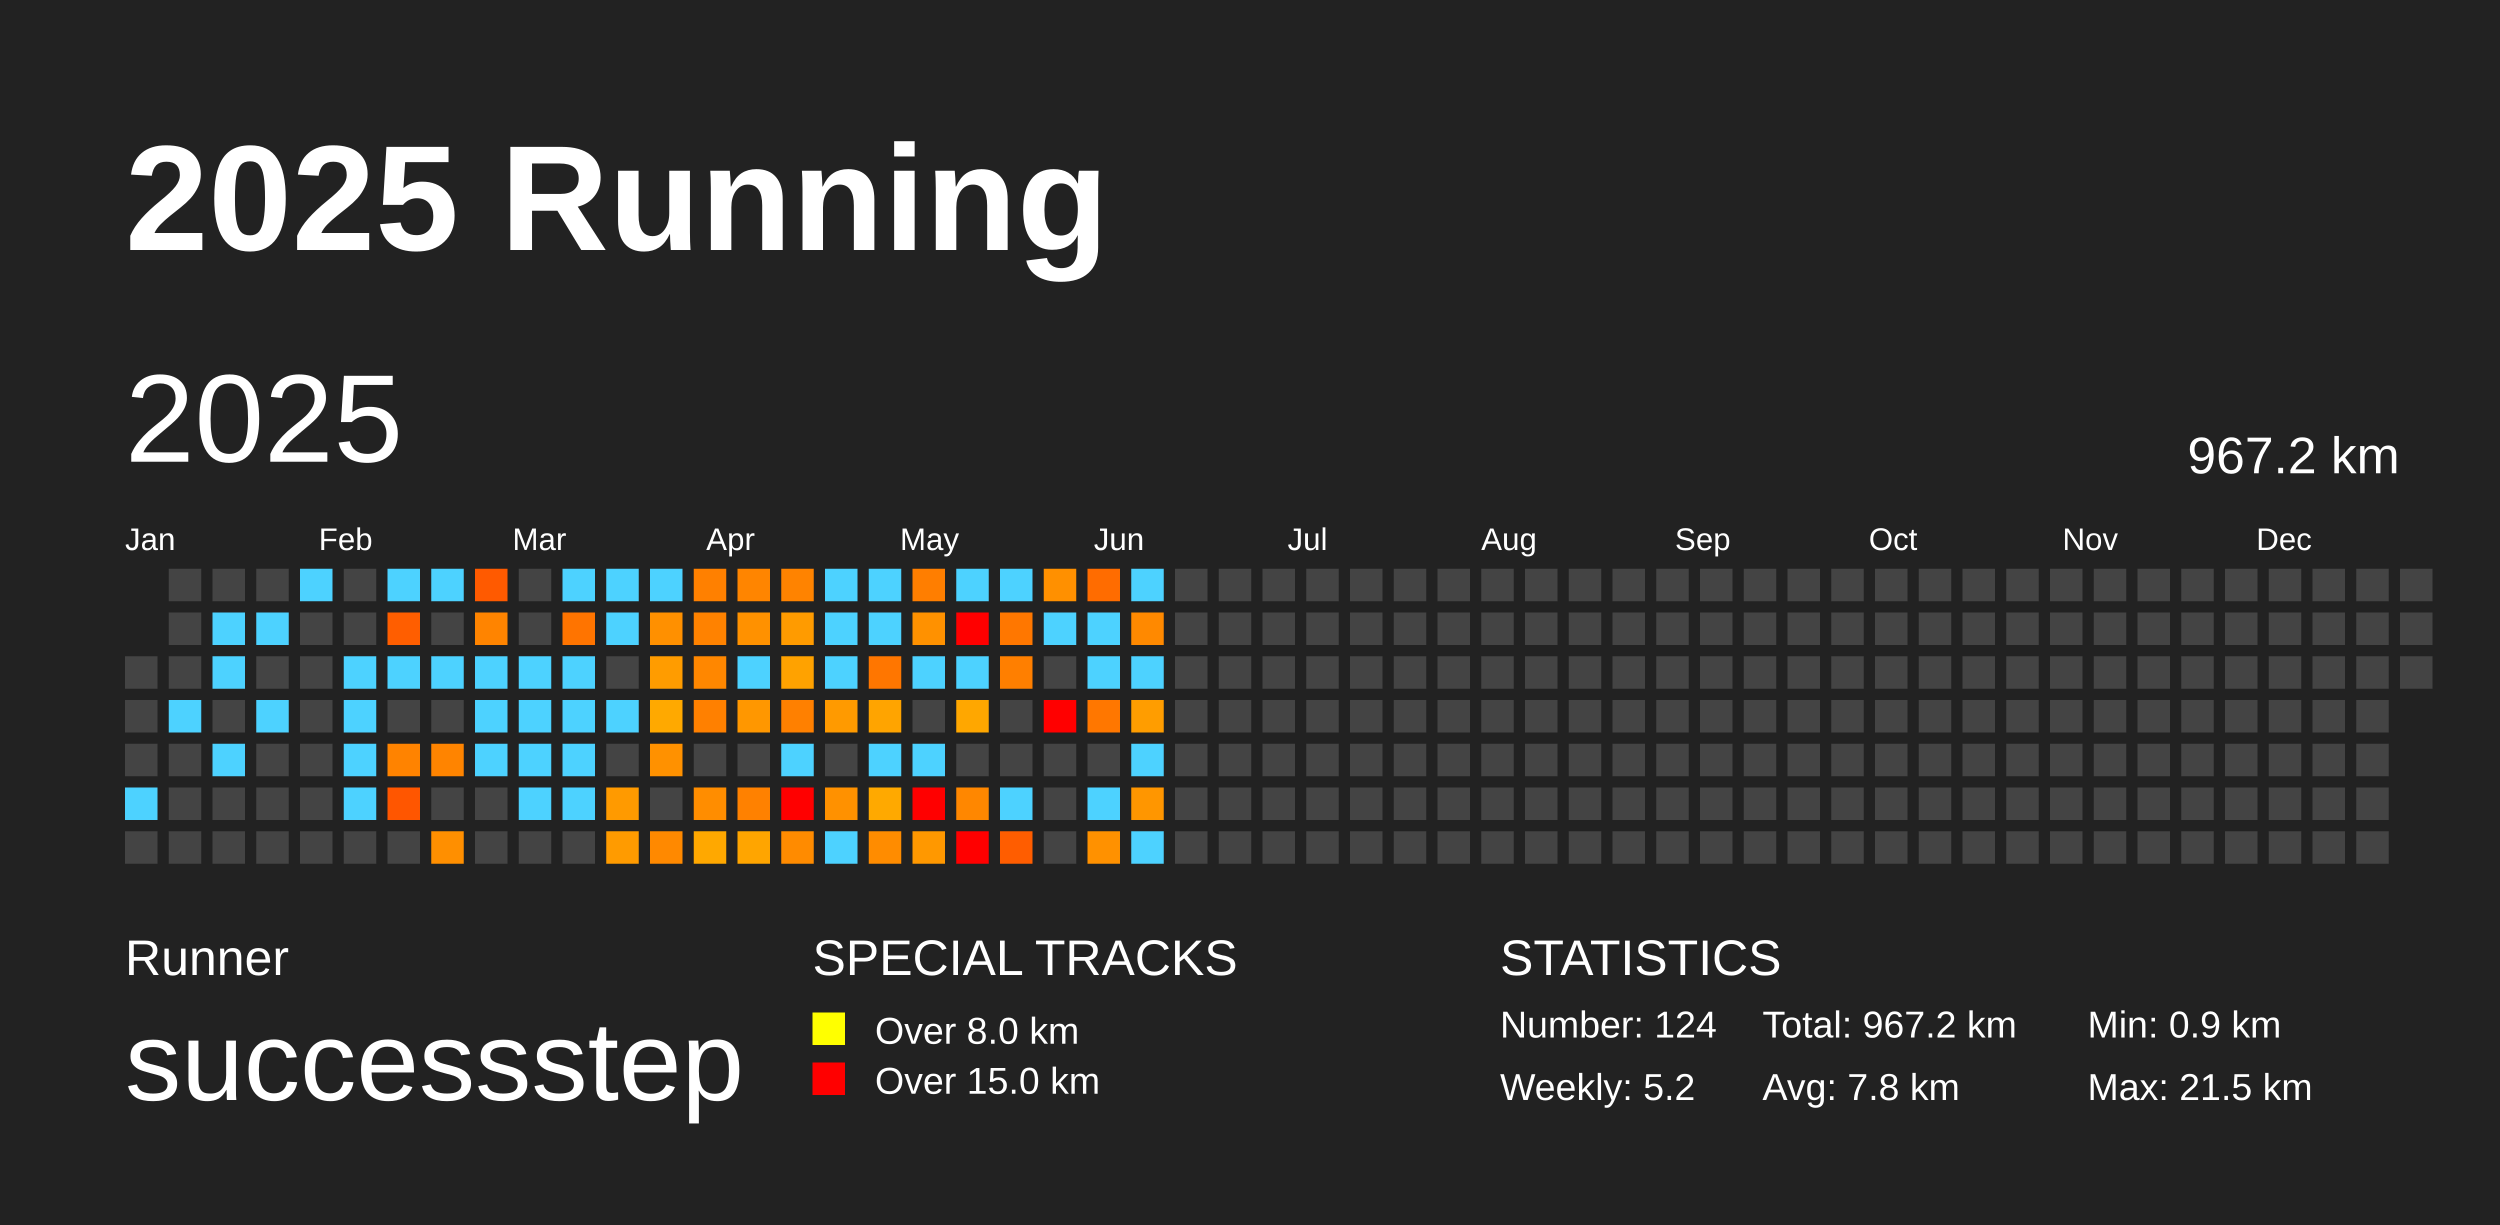
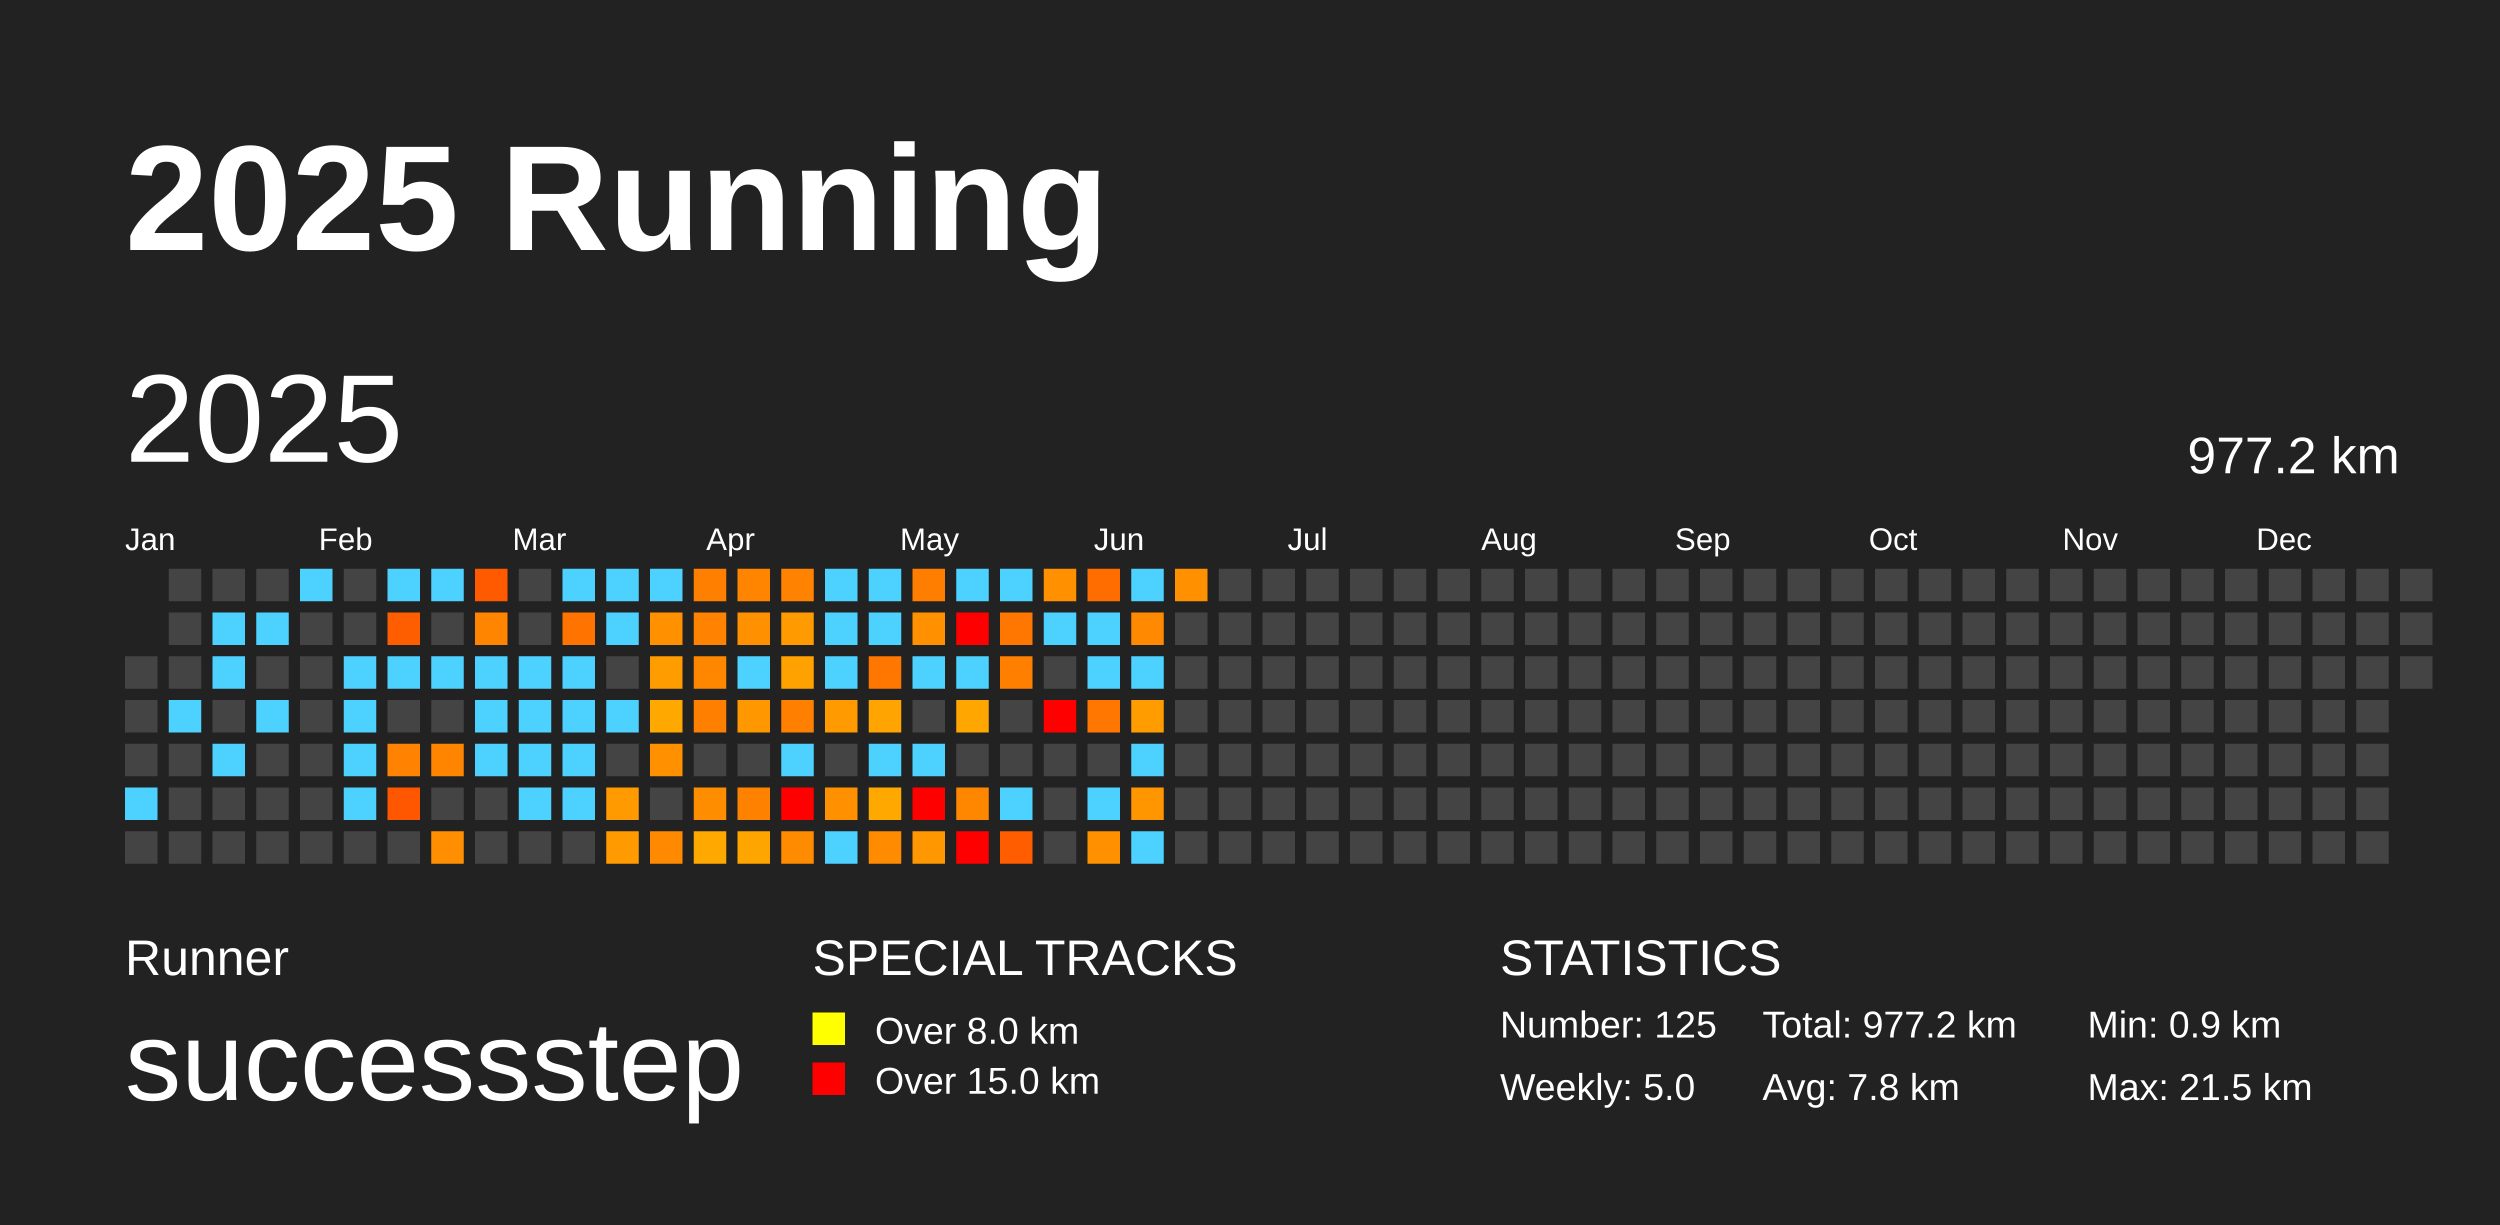
<svg xmlns="http://www.w3.org/2000/svg" baseProfile="full" height="98mm" version="1.1" viewBox="0,0,200,98" width="200mm">
  <defs />
  <rect fill="#222222" height="98" width="200" x="0" y="0" />
  <text fill="#FFFFFF" style="font-size:12px; font-family:Arial; font-weight:bold;" x="10" y="20">2025 Running</text>
  <text fill="#FFFFFF" style="font-size:4px; font-family:Arial" x="10" y="78">Runner</text>
  <text fill="#FFFFFF" style="font-size:9px; font-family:Arial" x="10" y="88">successstep</text>
  <text fill="#FFFFFF" style="font-size:4px; font-family:Arial" x="65" y="78">SPECIAL TRACKS</text>
  <rect fill="yellow" height="2.6" width="2.6" x="65" y="81" />
  <text fill="#FFFFFF" style="font-size:3px; font-family:Arial" x="70" y="83.5">Over 8.0 km</text>
  <rect fill="red" height="2.6" width="2.6" x="65" y="85" />
  <text fill="#FFFFFF" style="font-size:3px; font-family:Arial" x="70" y="87.5">Over 15.0 km</text>
  <text fill="#FFFFFF" style="font-size:4px; font-family:Arial" x="120" y="78">STATISTICS</text>
-   <text fill="#FFFFFF" style="font-size:3px; font-family:Arial" x="120" y="83">Number: 124</text>
-   <text fill="#FFFFFF" style="font-size:3px; font-family:Arial" x="120" y="88">Weekly: 5.2</text>
-   <text fill="#FFFFFF" style="font-size:3px; font-family:Arial" x="141" y="83">Total: 967.2 km</text>
+   <text fill="#FFFFFF" style="font-size:3px; font-family:Arial" x="120" y="83">Number: 125</text>
+   <text fill="#FFFFFF" style="font-size:3px; font-family:Arial" x="120" y="88">Weekly: 5.0</text>
+   <text fill="#FFFFFF" style="font-size:3px; font-family:Arial" x="141" y="83">Total: 977.2 km</text>
  <text fill="#FFFFFF" style="font-size:3px; font-family:Arial" x="141" y="88">Avg: 7.8 km</text>
  <text fill="#FFFFFF" style="font-size:3px; font-family:Arial" x="167" y="83">Min: 0.9 km</text>
  <text fill="#FFFFFF" style="font-size:3px; font-family:Arial" x="167" y="88">Max: 21.5 km</text>
  <text dominant-baseline="hanging" fill="#FFFFFF" style="font-size:10.0px; font-family:Arial;" x="10" y="30">2025</text>
-   <text dominant-baseline="hanging" fill="#FFFFFF" style="font-size:4.125px; font-family:Arial;" x="175" y="35">967.2 km</text>
+   <text dominant-baseline="hanging" fill="#FFFFFF" style="font-size:4.125px; font-family:Arial;" x="175" y="35">977.2 km</text>
  <text fill="#FFFFFF" style="font-size:2.5px; font-family:Arial" x="10.0" y="44">Jan</text>
  <text fill="#FFFFFF" style="font-size:2.5px; font-family:Arial" x="25.5" y="44">Feb</text>
  <text fill="#FFFFFF" style="font-size:2.5px; font-family:Arial" x="41.0" y="44">Mar</text>
  <text fill="#FFFFFF" style="font-size:2.5px; font-family:Arial" x="56.5" y="44">Apr</text>
  <text fill="#FFFFFF" style="font-size:2.5px; font-family:Arial" x="72.0" y="44">May</text>
  <text fill="#FFFFFF" style="font-size:2.5px; font-family:Arial" x="87.5" y="44">Jun</text>
  <text fill="#FFFFFF" style="font-size:2.5px; font-family:Arial" x="103.0" y="44">Jul</text>
  <text fill="#FFFFFF" style="font-size:2.5px; font-family:Arial" x="118.5" y="44">Aug</text>
  <text fill="#FFFFFF" style="font-size:2.5px; font-family:Arial" x="134.0" y="44">Sep</text>
  <text fill="#FFFFFF" style="font-size:2.5px; font-family:Arial" x="149.5" y="44">Oct</text>
  <text fill="#FFFFFF" style="font-size:2.5px; font-family:Arial" x="165.0" y="44">Nov</text>
  <text fill="#FFFFFF" style="font-size:2.5px; font-family:Arial" x="180.5" y="44">Dec</text>
  <rect fill="#444444" height="2.6" width="2.6" x="10.0" y="52.5" />
  <rect fill="#444444" height="2.6" width="2.6" x="10.0" y="56.0" />
  <rect fill="#444444" height="2.6" width="2.6" x="10.0" y="59.5" />
  <rect fill="#4dd2ff" height="2.6" width="2.6" x="10.0" y="63.0" />
  <rect fill="#444444" height="2.6" width="2.6" x="10.0" y="66.5" />
  <rect fill="#444444" height="2.6" width="2.6" x="13.5" y="45.5" />
  <rect fill="#444444" height="2.6" width="2.6" x="13.5" y="49.0" />
  <rect fill="#444444" height="2.6" width="2.6" x="13.5" y="52.5" />
  <rect fill="#4dd2ff" height="2.6" width="2.6" x="13.5" y="56.0" />
  <rect fill="#444444" height="2.6" width="2.6" x="13.5" y="59.5" />
  <rect fill="#444444" height="2.6" width="2.6" x="13.5" y="63.0" />
  <rect fill="#444444" height="2.6" width="2.6" x="13.5" y="66.5" />
  <rect fill="#444444" height="2.6" width="2.6" x="17.0" y="45.5" />
  <rect fill="#4dd2ff" height="2.6" width="2.6" x="17.0" y="49.0" />
  <rect fill="#4dd2ff" height="2.6" width="2.6" x="17.0" y="52.5" />
  <rect fill="#444444" height="2.6" width="2.6" x="17.0" y="56.0" />
  <rect fill="#4dd2ff" height="2.6" width="2.6" x="17.0" y="59.5" />
  <rect fill="#444444" height="2.6" width="2.6" x="17.0" y="63.0" />
  <rect fill="#444444" height="2.6" width="2.6" x="17.0" y="66.5" />
  <rect fill="#444444" height="2.6" width="2.6" x="20.5" y="45.5" />
  <rect fill="#4dd2ff" height="2.6" width="2.6" x="20.5" y="49.0" />
  <rect fill="#444444" height="2.6" width="2.6" x="20.5" y="52.5" />
  <rect fill="#4dd2ff" height="2.6" width="2.6" x="20.5" y="56.0" />
  <rect fill="#444444" height="2.6" width="2.6" x="20.5" y="59.5" />
  <rect fill="#444444" height="2.6" width="2.6" x="20.5" y="63.0" />
  <rect fill="#444444" height="2.6" width="2.6" x="20.5" y="66.5" />
  <rect fill="#4dd2ff" height="2.6" width="2.6" x="24.0" y="45.5" />
  <rect fill="#444444" height="2.6" width="2.6" x="24.0" y="49.0" />
  <rect fill="#444444" height="2.6" width="2.6" x="24.0" y="52.5" />
  <rect fill="#444444" height="2.6" width="2.6" x="24.0" y="56.0" />
  <rect fill="#444444" height="2.6" width="2.6" x="24.0" y="59.5" />
  <rect fill="#444444" height="2.6" width="2.6" x="24.0" y="63.0" />
  <rect fill="#444444" height="2.6" width="2.6" x="24.0" y="66.5" />
  <rect fill="#444444" height="2.6" width="2.6" x="27.5" y="45.5" />
  <rect fill="#444444" height="2.6" width="2.6" x="27.5" y="49.0" />
  <rect fill="#4dd2ff" height="2.6" width="2.6" x="27.5" y="52.5" />
  <rect fill="#4dd2ff" height="2.6" width="2.6" x="27.5" y="56.0" />
  <rect fill="#4dd2ff" height="2.6" width="2.6" x="27.5" y="59.5" />
  <rect fill="#4dd2ff" height="2.6" width="2.6" x="27.5" y="63.0" />
  <rect fill="#444444" height="2.6" width="2.6" x="27.5" y="66.5" />
  <rect fill="#4dd2ff" height="2.6" width="2.6" x="31.0" y="45.5" />
  <rect fill="#ff5e00" height="2.6" width="2.6" x="31.0" y="49.0" />
  <rect fill="#4dd2ff" height="2.6" width="2.6" x="31.0" y="52.5" />
  <rect fill="#444444" height="2.6" width="2.6" x="31.0" y="56.0" />
  <rect fill="#ff8300" height="2.6" width="2.6" x="31.0" y="59.5" />
  <rect fill="#ff5600" height="2.6" width="2.6" x="31.0" y="63.0" />
  <rect fill="#444444" height="2.6" width="2.6" x="31.0" y="66.5" />
  <rect fill="#4dd2ff" height="2.6" width="2.6" x="34.5" y="45.5" />
  <rect fill="#444444" height="2.6" width="2.6" x="34.5" y="49.0" />
  <rect fill="#4dd2ff" height="2.6" width="2.6" x="34.5" y="52.5" />
  <rect fill="#444444" height="2.6" width="2.6" x="34.5" y="56.0" />
  <rect fill="#ff8400" height="2.6" width="2.6" x="34.5" y="59.5" />
  <rect fill="#444444" height="2.6" width="2.6" x="34.5" y="63.0" />
  <rect fill="#ff8f00" height="2.6" width="2.6" x="34.5" y="66.5" />
  <rect fill="#ff5a00" height="2.6" width="2.6" x="38.0" y="45.5" />
  <rect fill="#ff8400" height="2.6" width="2.6" x="38.0" y="49.0" />
  <rect fill="#4dd2ff" height="2.6" width="2.6" x="38.0" y="52.5" />
  <rect fill="#4dd2ff" height="2.6" width="2.6" x="38.0" y="56.0" />
  <rect fill="#4dd2ff" height="2.6" width="2.6" x="38.0" y="59.5" />
  <rect fill="#444444" height="2.6" width="2.6" x="38.0" y="63.0" />
  <rect fill="#444444" height="2.6" width="2.6" x="38.0" y="66.5" />
  <rect fill="#444444" height="2.6" width="2.6" x="41.5" y="45.5" />
  <rect fill="#444444" height="2.6" width="2.6" x="41.5" y="49.0" />
  <rect fill="#4dd2ff" height="2.6" width="2.6" x="41.5" y="52.5" />
  <rect fill="#4dd2ff" height="2.6" width="2.6" x="41.5" y="56.0" />
  <rect fill="#4dd2ff" height="2.6" width="2.6" x="41.5" y="59.5" />
  <rect fill="#4dd2ff" height="2.6" width="2.6" x="41.5" y="63.0" />
  <rect fill="#444444" height="2.6" width="2.6" x="41.5" y="66.5" />
  <rect fill="#4dd2ff" height="2.6" width="2.6" x="45.0" y="45.5" />
  <rect fill="#ff7400" height="2.6" width="2.6" x="45.0" y="49.0" />
  <rect fill="#4dd2ff" height="2.6" width="2.6" x="45.0" y="52.5" />
  <rect fill="#4dd2ff" height="2.6" width="2.6" x="45.0" y="56.0" />
  <rect fill="#4dd2ff" height="2.6" width="2.6" x="45.0" y="59.5" />
  <rect fill="#4dd2ff" height="2.6" width="2.6" x="45.0" y="63.0" />
  <rect fill="#444444" height="2.6" width="2.6" x="45.0" y="66.5" />
  <rect fill="#4dd2ff" height="2.6" width="2.6" x="48.5" y="45.5" />
  <rect fill="#4dd2ff" height="2.6" width="2.6" x="48.5" y="49.0" />
  <rect fill="#444444" height="2.6" width="2.6" x="48.5" y="52.5" />
  <rect fill="#4dd2ff" height="2.6" width="2.6" x="48.5" y="56.0" />
  <rect fill="#444444" height="2.6" width="2.6" x="48.5" y="59.5" />
  <rect fill="#ff9a00" height="2.6" width="2.6" x="48.5" y="63.0" />
  <rect fill="#ff9b00" height="2.6" width="2.6" x="48.5" y="66.5" />
  <rect fill="#4dd2ff" height="2.6" width="2.6" x="52.0" y="45.5" />
  <rect fill="#ff9000" height="2.6" width="2.6" x="52.0" y="49.0" />
  <rect fill="#ff9c00" height="2.6" width="2.6" x="52.0" y="52.5" />
  <rect fill="#ffa900" height="2.6" width="2.6" x="52.0" y="56.0" />
  <rect fill="#ff9100" height="2.6" width="2.6" x="52.0" y="59.5" />
  <rect fill="#444444" height="2.6" width="2.6" x="52.0" y="63.0" />
  <rect fill="#ff8900" height="2.6" width="2.6" x="52.0" y="66.5" />
  <rect fill="#ff8000" height="2.6" width="2.6" x="55.5" y="45.5" />
  <rect fill="#ff8200" height="2.6" width="2.6" x="55.5" y="49.0" />
  <rect fill="#ff8700" height="2.6" width="2.6" x="55.5" y="52.5" />
  <rect fill="#ff8000" height="2.6" width="2.6" x="55.5" y="56.0" />
  <rect fill="#444444" height="2.6" width="2.6" x="55.5" y="59.5" />
  <rect fill="#ff8d00" height="2.6" width="2.6" x="55.5" y="63.0" />
  <rect fill="#ffa800" height="2.6" width="2.6" x="55.5" y="66.5" />
  <rect fill="#ff8500" height="2.6" width="2.6" x="59.0" y="45.5" />
  <rect fill="#ff9100" height="2.6" width="2.6" x="59.0" y="49.0" />
  <rect fill="#4dd2ff" height="2.6" width="2.6" x="59.0" y="52.5" />
  <rect fill="#ff9700" height="2.6" width="2.6" x="59.0" y="56.0" />
  <rect fill="#444444" height="2.6" width="2.6" x="59.0" y="59.5" />
  <rect fill="#ff8100" height="2.6" width="2.6" x="59.0" y="63.0" />
  <rect fill="#ffa500" height="2.6" width="2.6" x="59.0" y="66.5" />
  <rect fill="#ff8300" height="2.6" width="2.6" x="62.5" y="45.5" />
  <rect fill="#ff9b00" height="2.6" width="2.6" x="62.5" y="49.0" />
  <rect fill="#ffa200" height="2.6" width="2.6" x="62.5" y="52.5" />
  <rect fill="#ff8000" height="2.6" width="2.6" x="62.5" y="56.0" />
  <rect fill="#4dd2ff" height="2.6" width="2.6" x="62.5" y="59.5" />
  <rect fill="red" height="2.6" width="2.6" x="62.5" y="63.0" />
  <rect fill="#ff8b00" height="2.6" width="2.6" x="62.5" y="66.5" />
  <rect fill="#4dd2ff" height="2.6" width="2.6" x="66.0" y="45.5" />
  <rect fill="#4dd2ff" height="2.6" width="2.6" x="66.0" y="49.0" />
  <rect fill="#4dd2ff" height="2.6" width="2.6" x="66.0" y="52.5" />
  <rect fill="#ff9a00" height="2.6" width="2.6" x="66.0" y="56.0" />
  <rect fill="#444444" height="2.6" width="2.6" x="66.0" y="59.5" />
  <rect fill="#ff9100" height="2.6" width="2.6" x="66.0" y="63.0" />
  <rect fill="#4dd2ff" height="2.6" width="2.6" x="66.0" y="66.5" />
  <rect fill="#4dd2ff" height="2.6" width="2.6" x="69.5" y="45.5" />
  <rect fill="#4dd2ff" height="2.6" width="2.6" x="69.5" y="49.0" />
  <rect fill="#ff7600" height="2.6" width="2.6" x="69.5" y="52.5" />
  <rect fill="#ffa400" height="2.6" width="2.6" x="69.5" y="56.0" />
  <rect fill="#4dd2ff" height="2.6" width="2.6" x="69.5" y="59.5" />
  <rect fill="#ffa900" height="2.6" width="2.6" x="69.5" y="63.0" />
  <rect fill="#ff8c00" height="2.6" width="2.6" x="69.5" y="66.5" />
  <rect fill="#ff7e00" height="2.6" width="2.6" x="73.0" y="45.5" />
  <rect fill="#ff9100" height="2.6" width="2.6" x="73.0" y="49.0" />
  <rect fill="#4dd2ff" height="2.6" width="2.6" x="73.0" y="52.5" />
  <rect fill="#444444" height="2.6" width="2.6" x="73.0" y="56.0" />
  <rect fill="#4dd2ff" height="2.6" width="2.6" x="73.0" y="59.5" />
  <rect fill="red" height="2.6" width="2.6" x="73.0" y="63.0" />
  <rect fill="#ff9800" height="2.6" width="2.6" x="73.0" y="66.5" />
  <rect fill="#4dd2ff" height="2.6" width="2.6" x="76.5" y="45.5" />
  <rect fill="red" height="2.6" width="2.6" x="76.5" y="49.0" />
  <rect fill="#4dd2ff" height="2.6" width="2.6" x="76.5" y="52.5" />
  <rect fill="#ffa700" height="2.6" width="2.6" x="76.5" y="56.0" />
  <rect fill="#444444" height="2.6" width="2.6" x="76.5" y="59.5" />
  <rect fill="#ff8700" height="2.6" width="2.6" x="76.5" y="63.0" />
  <rect fill="red" height="2.6" width="2.6" x="76.5" y="66.5" />
  <rect fill="#4dd2ff" height="2.6" width="2.6" x="80.0" y="45.5" />
  <rect fill="#ff7700" height="2.6" width="2.6" x="80.0" y="49.0" />
  <rect fill="#ff7f00" height="2.6" width="2.6" x="80.0" y="52.5" />
  <rect fill="#444444" height="2.6" width="2.6" x="80.0" y="56.0" />
  <rect fill="#444444" height="2.6" width="2.6" x="80.0" y="59.5" />
  <rect fill="#4dd2ff" height="2.6" width="2.6" x="80.0" y="63.0" />
  <rect fill="#ff5d00" height="2.6" width="2.6" x="80.0" y="66.5" />
  <rect fill="#ff9000" height="2.6" width="2.6" x="83.5" y="45.5" />
  <rect fill="#4dd2ff" height="2.6" width="2.6" x="83.5" y="49.0" />
  <rect fill="#444444" height="2.6" width="2.6" x="83.5" y="52.5" />
  <rect fill="red" height="2.6" width="2.6" x="83.5" y="56.0" />
  <rect fill="#444444" height="2.6" width="2.6" x="83.5" y="59.5" />
  <rect fill="#444444" height="2.6" width="2.6" x="83.5" y="63.0" />
  <rect fill="#444444" height="2.6" width="2.6" x="83.5" y="66.5" />
  <rect fill="#ff6c00" height="2.6" width="2.6" x="87.0" y="45.5" />
  <rect fill="#4dd2ff" height="2.6" width="2.6" x="87.0" y="49.0" />
  <rect fill="#4dd2ff" height="2.6" width="2.6" x="87.0" y="52.5" />
  <rect fill="#ff7700" height="2.6" width="2.6" x="87.0" y="56.0" />
  <rect fill="#444444" height="2.6" width="2.6" x="87.0" y="59.5" />
  <rect fill="#4dd2ff" height="2.6" width="2.6" x="87.0" y="63.0" />
  <rect fill="#ff9100" height="2.6" width="2.6" x="87.0" y="66.5" />
  <rect fill="#4dd2ff" height="2.6" width="2.6" x="90.5" y="45.5" />
  <rect fill="#ff8900" height="2.6" width="2.6" x="90.5" y="49.0" />
  <rect fill="#4dd2ff" height="2.6" width="2.6" x="90.5" y="52.5" />
  <rect fill="#ff9d00" height="2.6" width="2.6" x="90.5" y="56.0" />
  <rect fill="#4dd2ff" height="2.6" width="2.6" x="90.5" y="59.5" />
  <rect fill="#ff9600" height="2.6" width="2.6" x="90.5" y="63.0" />
  <rect fill="#4dd2ff" height="2.6" width="2.6" x="90.5" y="66.5" />
-   <rect fill="#444444" height="2.6" width="2.6" x="94.0" y="45.5" />
+   <rect fill="#ff9100" height="2.6" width="2.6" x="94.0" y="45.5" />
  <rect fill="#444444" height="2.6" width="2.6" x="94.0" y="49.0" />
  <rect fill="#444444" height="2.6" width="2.6" x="94.0" y="52.5" />
  <rect fill="#444444" height="2.6" width="2.6" x="94.0" y="56.0" />
  <rect fill="#444444" height="2.6" width="2.6" x="94.0" y="59.5" />
  <rect fill="#444444" height="2.6" width="2.6" x="94.0" y="63.0" />
  <rect fill="#444444" height="2.6" width="2.6" x="94.0" y="66.5" />
  <rect fill="#444444" height="2.6" width="2.6" x="97.5" y="45.5" />
  <rect fill="#444444" height="2.6" width="2.6" x="97.5" y="49.0" />
  <rect fill="#444444" height="2.6" width="2.6" x="97.5" y="52.5" />
  <rect fill="#444444" height="2.6" width="2.6" x="97.5" y="56.0" />
  <rect fill="#444444" height="2.6" width="2.6" x="97.5" y="59.5" />
  <rect fill="#444444" height="2.6" width="2.6" x="97.5" y="63.0" />
  <rect fill="#444444" height="2.6" width="2.6" x="97.5" y="66.5" />
  <rect fill="#444444" height="2.6" width="2.6" x="101.0" y="45.5" />
  <rect fill="#444444" height="2.6" width="2.6" x="101.0" y="49.0" />
  <rect fill="#444444" height="2.6" width="2.6" x="101.0" y="52.5" />
  <rect fill="#444444" height="2.6" width="2.6" x="101.0" y="56.0" />
  <rect fill="#444444" height="2.6" width="2.6" x="101.0" y="59.5" />
  <rect fill="#444444" height="2.6" width="2.6" x="101.0" y="63.0" />
  <rect fill="#444444" height="2.6" width="2.6" x="101.0" y="66.5" />
  <rect fill="#444444" height="2.6" width="2.6" x="104.5" y="45.5" />
  <rect fill="#444444" height="2.6" width="2.6" x="104.5" y="49.0" />
  <rect fill="#444444" height="2.6" width="2.6" x="104.5" y="52.5" />
  <rect fill="#444444" height="2.6" width="2.6" x="104.5" y="56.0" />
  <rect fill="#444444" height="2.6" width="2.6" x="104.5" y="59.5" />
  <rect fill="#444444" height="2.6" width="2.6" x="104.5" y="63.0" />
  <rect fill="#444444" height="2.6" width="2.6" x="104.5" y="66.5" />
  <rect fill="#444444" height="2.6" width="2.6" x="108.0" y="45.5" />
  <rect fill="#444444" height="2.6" width="2.6" x="108.0" y="49.0" />
  <rect fill="#444444" height="2.6" width="2.6" x="108.0" y="52.5" />
  <rect fill="#444444" height="2.6" width="2.6" x="108.0" y="56.0" />
  <rect fill="#444444" height="2.6" width="2.6" x="108.0" y="59.5" />
  <rect fill="#444444" height="2.6" width="2.6" x="108.0" y="63.0" />
  <rect fill="#444444" height="2.6" width="2.6" x="108.0" y="66.5" />
  <rect fill="#444444" height="2.6" width="2.6" x="111.5" y="45.5" />
  <rect fill="#444444" height="2.6" width="2.6" x="111.5" y="49.0" />
  <rect fill="#444444" height="2.6" width="2.6" x="111.5" y="52.5" />
  <rect fill="#444444" height="2.6" width="2.6" x="111.5" y="56.0" />
  <rect fill="#444444" height="2.6" width="2.6" x="111.5" y="59.5" />
  <rect fill="#444444" height="2.6" width="2.6" x="111.5" y="63.0" />
  <rect fill="#444444" height="2.6" width="2.6" x="111.5" y="66.5" />
  <rect fill="#444444" height="2.6" width="2.6" x="115.0" y="45.5" />
  <rect fill="#444444" height="2.6" width="2.6" x="115.0" y="49.0" />
  <rect fill="#444444" height="2.6" width="2.6" x="115.0" y="52.5" />
  <rect fill="#444444" height="2.6" width="2.6" x="115.0" y="56.0" />
  <rect fill="#444444" height="2.6" width="2.6" x="115.0" y="59.5" />
  <rect fill="#444444" height="2.6" width="2.6" x="115.0" y="63.0" />
  <rect fill="#444444" height="2.6" width="2.6" x="115.0" y="66.5" />
  <rect fill="#444444" height="2.6" width="2.6" x="118.5" y="45.5" />
  <rect fill="#444444" height="2.6" width="2.6" x="118.5" y="49.0" />
  <rect fill="#444444" height="2.6" width="2.6" x="118.5" y="52.5" />
  <rect fill="#444444" height="2.6" width="2.6" x="118.5" y="56.0" />
  <rect fill="#444444" height="2.6" width="2.6" x="118.5" y="59.5" />
  <rect fill="#444444" height="2.6" width="2.6" x="118.5" y="63.0" />
  <rect fill="#444444" height="2.6" width="2.6" x="118.5" y="66.5" />
  <rect fill="#444444" height="2.6" width="2.6" x="122.0" y="45.5" />
  <rect fill="#444444" height="2.6" width="2.6" x="122.0" y="49.0" />
  <rect fill="#444444" height="2.6" width="2.6" x="122.0" y="52.5" />
  <rect fill="#444444" height="2.6" width="2.6" x="122.0" y="56.0" />
  <rect fill="#444444" height="2.6" width="2.6" x="122.0" y="59.5" />
  <rect fill="#444444" height="2.6" width="2.6" x="122.0" y="63.0" />
  <rect fill="#444444" height="2.6" width="2.6" x="122.0" y="66.5" />
  <rect fill="#444444" height="2.6" width="2.6" x="125.5" y="45.5" />
  <rect fill="#444444" height="2.6" width="2.6" x="125.5" y="49.0" />
  <rect fill="#444444" height="2.6" width="2.6" x="125.5" y="52.5" />
  <rect fill="#444444" height="2.6" width="2.6" x="125.5" y="56.0" />
  <rect fill="#444444" height="2.6" width="2.6" x="125.5" y="59.5" />
  <rect fill="#444444" height="2.6" width="2.6" x="125.5" y="63.0" />
  <rect fill="#444444" height="2.6" width="2.6" x="125.5" y="66.5" />
  <rect fill="#444444" height="2.6" width="2.6" x="129.0" y="45.5" />
  <rect fill="#444444" height="2.6" width="2.6" x="129.0" y="49.0" />
  <rect fill="#444444" height="2.6" width="2.6" x="129.0" y="52.5" />
  <rect fill="#444444" height="2.6" width="2.6" x="129.0" y="56.0" />
  <rect fill="#444444" height="2.6" width="2.6" x="129.0" y="59.5" />
  <rect fill="#444444" height="2.6" width="2.6" x="129.0" y="63.0" />
  <rect fill="#444444" height="2.6" width="2.6" x="129.0" y="66.5" />
  <rect fill="#444444" height="2.6" width="2.6" x="132.5" y="45.5" />
  <rect fill="#444444" height="2.6" width="2.6" x="132.5" y="49.0" />
  <rect fill="#444444" height="2.6" width="2.6" x="132.5" y="52.5" />
  <rect fill="#444444" height="2.6" width="2.6" x="132.5" y="56.0" />
  <rect fill="#444444" height="2.6" width="2.6" x="132.5" y="59.5" />
  <rect fill="#444444" height="2.6" width="2.6" x="132.5" y="63.0" />
  <rect fill="#444444" height="2.6" width="2.6" x="132.5" y="66.5" />
  <rect fill="#444444" height="2.6" width="2.6" x="136.0" y="45.5" />
  <rect fill="#444444" height="2.6" width="2.6" x="136.0" y="49.0" />
  <rect fill="#444444" height="2.6" width="2.6" x="136.0" y="52.5" />
  <rect fill="#444444" height="2.6" width="2.6" x="136.0" y="56.0" />
  <rect fill="#444444" height="2.6" width="2.6" x="136.0" y="59.5" />
  <rect fill="#444444" height="2.6" width="2.6" x="136.0" y="63.0" />
  <rect fill="#444444" height="2.6" width="2.6" x="136.0" y="66.5" />
  <rect fill="#444444" height="2.6" width="2.6" x="139.5" y="45.5" />
  <rect fill="#444444" height="2.6" width="2.6" x="139.5" y="49.0" />
  <rect fill="#444444" height="2.6" width="2.6" x="139.5" y="52.5" />
  <rect fill="#444444" height="2.6" width="2.6" x="139.5" y="56.0" />
  <rect fill="#444444" height="2.6" width="2.6" x="139.5" y="59.5" />
  <rect fill="#444444" height="2.6" width="2.6" x="139.5" y="63.0" />
  <rect fill="#444444" height="2.6" width="2.6" x="139.5" y="66.5" />
  <rect fill="#444444" height="2.6" width="2.6" x="143.0" y="45.5" />
  <rect fill="#444444" height="2.6" width="2.6" x="143.0" y="49.0" />
  <rect fill="#444444" height="2.6" width="2.6" x="143.0" y="52.5" />
  <rect fill="#444444" height="2.6" width="2.6" x="143.0" y="56.0" />
  <rect fill="#444444" height="2.6" width="2.6" x="143.0" y="59.5" />
  <rect fill="#444444" height="2.6" width="2.6" x="143.0" y="63.0" />
  <rect fill="#444444" height="2.6" width="2.6" x="143.0" y="66.5" />
  <rect fill="#444444" height="2.6" width="2.6" x="146.5" y="45.5" />
  <rect fill="#444444" height="2.6" width="2.6" x="146.5" y="49.0" />
  <rect fill="#444444" height="2.6" width="2.6" x="146.5" y="52.5" />
  <rect fill="#444444" height="2.6" width="2.6" x="146.5" y="56.0" />
  <rect fill="#444444" height="2.6" width="2.6" x="146.5" y="59.5" />
  <rect fill="#444444" height="2.6" width="2.6" x="146.5" y="63.0" />
  <rect fill="#444444" height="2.6" width="2.6" x="146.5" y="66.5" />
  <rect fill="#444444" height="2.6" width="2.6" x="150.0" y="45.5" />
  <rect fill="#444444" height="2.6" width="2.6" x="150.0" y="49.0" />
  <rect fill="#444444" height="2.6" width="2.6" x="150.0" y="52.5" />
  <rect fill="#444444" height="2.6" width="2.6" x="150.0" y="56.0" />
  <rect fill="#444444" height="2.6" width="2.6" x="150.0" y="59.5" />
  <rect fill="#444444" height="2.6" width="2.6" x="150.0" y="63.0" />
  <rect fill="#444444" height="2.6" width="2.6" x="150.0" y="66.5" />
  <rect fill="#444444" height="2.6" width="2.6" x="153.5" y="45.5" />
  <rect fill="#444444" height="2.6" width="2.6" x="153.5" y="49.0" />
  <rect fill="#444444" height="2.6" width="2.6" x="153.5" y="52.5" />
  <rect fill="#444444" height="2.6" width="2.6" x="153.5" y="56.0" />
  <rect fill="#444444" height="2.6" width="2.6" x="153.5" y="59.5" />
  <rect fill="#444444" height="2.6" width="2.6" x="153.5" y="63.0" />
  <rect fill="#444444" height="2.6" width="2.6" x="153.5" y="66.5" />
  <rect fill="#444444" height="2.6" width="2.6" x="157.0" y="45.5" />
  <rect fill="#444444" height="2.6" width="2.6" x="157.0" y="49.0" />
  <rect fill="#444444" height="2.6" width="2.6" x="157.0" y="52.5" />
  <rect fill="#444444" height="2.6" width="2.6" x="157.0" y="56.0" />
  <rect fill="#444444" height="2.6" width="2.6" x="157.0" y="59.5" />
  <rect fill="#444444" height="2.6" width="2.6" x="157.0" y="63.0" />
  <rect fill="#444444" height="2.6" width="2.6" x="157.0" y="66.5" />
  <rect fill="#444444" height="2.6" width="2.6" x="160.5" y="45.5" />
  <rect fill="#444444" height="2.6" width="2.6" x="160.5" y="49.0" />
  <rect fill="#444444" height="2.6" width="2.6" x="160.5" y="52.5" />
  <rect fill="#444444" height="2.6" width="2.6" x="160.5" y="56.0" />
  <rect fill="#444444" height="2.6" width="2.6" x="160.5" y="59.5" />
  <rect fill="#444444" height="2.6" width="2.6" x="160.5" y="63.0" />
  <rect fill="#444444" height="2.6" width="2.6" x="160.5" y="66.5" />
  <rect fill="#444444" height="2.6" width="2.6" x="164.0" y="45.5" />
  <rect fill="#444444" height="2.6" width="2.6" x="164.0" y="49.0" />
  <rect fill="#444444" height="2.6" width="2.6" x="164.0" y="52.5" />
  <rect fill="#444444" height="2.6" width="2.6" x="164.0" y="56.0" />
  <rect fill="#444444" height="2.6" width="2.6" x="164.0" y="59.5" />
  <rect fill="#444444" height="2.6" width="2.6" x="164.0" y="63.0" />
  <rect fill="#444444" height="2.6" width="2.6" x="164.0" y="66.5" />
  <rect fill="#444444" height="2.6" width="2.6" x="167.5" y="45.5" />
  <rect fill="#444444" height="2.6" width="2.6" x="167.5" y="49.0" />
  <rect fill="#444444" height="2.6" width="2.6" x="167.5" y="52.5" />
  <rect fill="#444444" height="2.6" width="2.6" x="167.5" y="56.0" />
  <rect fill="#444444" height="2.6" width="2.6" x="167.5" y="59.5" />
  <rect fill="#444444" height="2.6" width="2.6" x="167.5" y="63.0" />
  <rect fill="#444444" height="2.6" width="2.6" x="167.5" y="66.5" />
  <rect fill="#444444" height="2.6" width="2.6" x="171.0" y="45.5" />
  <rect fill="#444444" height="2.6" width="2.6" x="171.0" y="49.0" />
  <rect fill="#444444" height="2.6" width="2.6" x="171.0" y="52.5" />
  <rect fill="#444444" height="2.6" width="2.6" x="171.0" y="56.0" />
  <rect fill="#444444" height="2.6" width="2.6" x="171.0" y="59.5" />
  <rect fill="#444444" height="2.6" width="2.6" x="171.0" y="63.0" />
  <rect fill="#444444" height="2.6" width="2.6" x="171.0" y="66.5" />
  <rect fill="#444444" height="2.6" width="2.6" x="174.5" y="45.5" />
  <rect fill="#444444" height="2.6" width="2.6" x="174.5" y="49.0" />
  <rect fill="#444444" height="2.6" width="2.6" x="174.5" y="52.5" />
  <rect fill="#444444" height="2.6" width="2.6" x="174.5" y="56.0" />
  <rect fill="#444444" height="2.6" width="2.6" x="174.5" y="59.5" />
  <rect fill="#444444" height="2.6" width="2.6" x="174.5" y="63.0" />
  <rect fill="#444444" height="2.6" width="2.6" x="174.5" y="66.5" />
  <rect fill="#444444" height="2.6" width="2.6" x="178.0" y="45.5" />
  <rect fill="#444444" height="2.6" width="2.6" x="178.0" y="49.0" />
  <rect fill="#444444" height="2.6" width="2.6" x="178.0" y="52.5" />
  <rect fill="#444444" height="2.6" width="2.6" x="178.0" y="56.0" />
  <rect fill="#444444" height="2.6" width="2.6" x="178.0" y="59.5" />
  <rect fill="#444444" height="2.6" width="2.6" x="178.0" y="63.0" />
  <rect fill="#444444" height="2.6" width="2.6" x="178.0" y="66.5" />
  <rect fill="#444444" height="2.6" width="2.6" x="181.5" y="45.5" />
  <rect fill="#444444" height="2.6" width="2.6" x="181.5" y="49.0" />
  <rect fill="#444444" height="2.6" width="2.6" x="181.5" y="52.5" />
  <rect fill="#444444" height="2.6" width="2.6" x="181.5" y="56.0" />
  <rect fill="#444444" height="2.6" width="2.6" x="181.5" y="59.5" />
  <rect fill="#444444" height="2.6" width="2.6" x="181.5" y="63.0" />
  <rect fill="#444444" height="2.6" width="2.6" x="181.5" y="66.5" />
  <rect fill="#444444" height="2.6" width="2.6" x="185.0" y="45.5" />
  <rect fill="#444444" height="2.6" width="2.6" x="185.0" y="49.0" />
  <rect fill="#444444" height="2.6" width="2.6" x="185.0" y="52.5" />
  <rect fill="#444444" height="2.6" width="2.6" x="185.0" y="56.0" />
  <rect fill="#444444" height="2.6" width="2.6" x="185.0" y="59.5" />
  <rect fill="#444444" height="2.6" width="2.6" x="185.0" y="63.0" />
  <rect fill="#444444" height="2.6" width="2.6" x="185.0" y="66.5" />
  <rect fill="#444444" height="2.6" width="2.6" x="188.5" y="45.5" />
  <rect fill="#444444" height="2.6" width="2.6" x="188.5" y="49.0" />
  <rect fill="#444444" height="2.6" width="2.6" x="188.5" y="52.5" />
  <rect fill="#444444" height="2.6" width="2.6" x="188.5" y="56.0" />
  <rect fill="#444444" height="2.6" width="2.6" x="188.5" y="59.5" />
  <rect fill="#444444" height="2.6" width="2.6" x="188.5" y="63.0" />
  <rect fill="#444444" height="2.6" width="2.6" x="188.5" y="66.5" />
  <rect fill="#444444" height="2.6" width="2.6" x="192.0" y="45.5" />
  <rect fill="#444444" height="2.6" width="2.6" x="192.0" y="49.0" />
  <rect fill="#444444" height="2.6" width="2.6" x="192.0" y="52.5" />
</svg>
